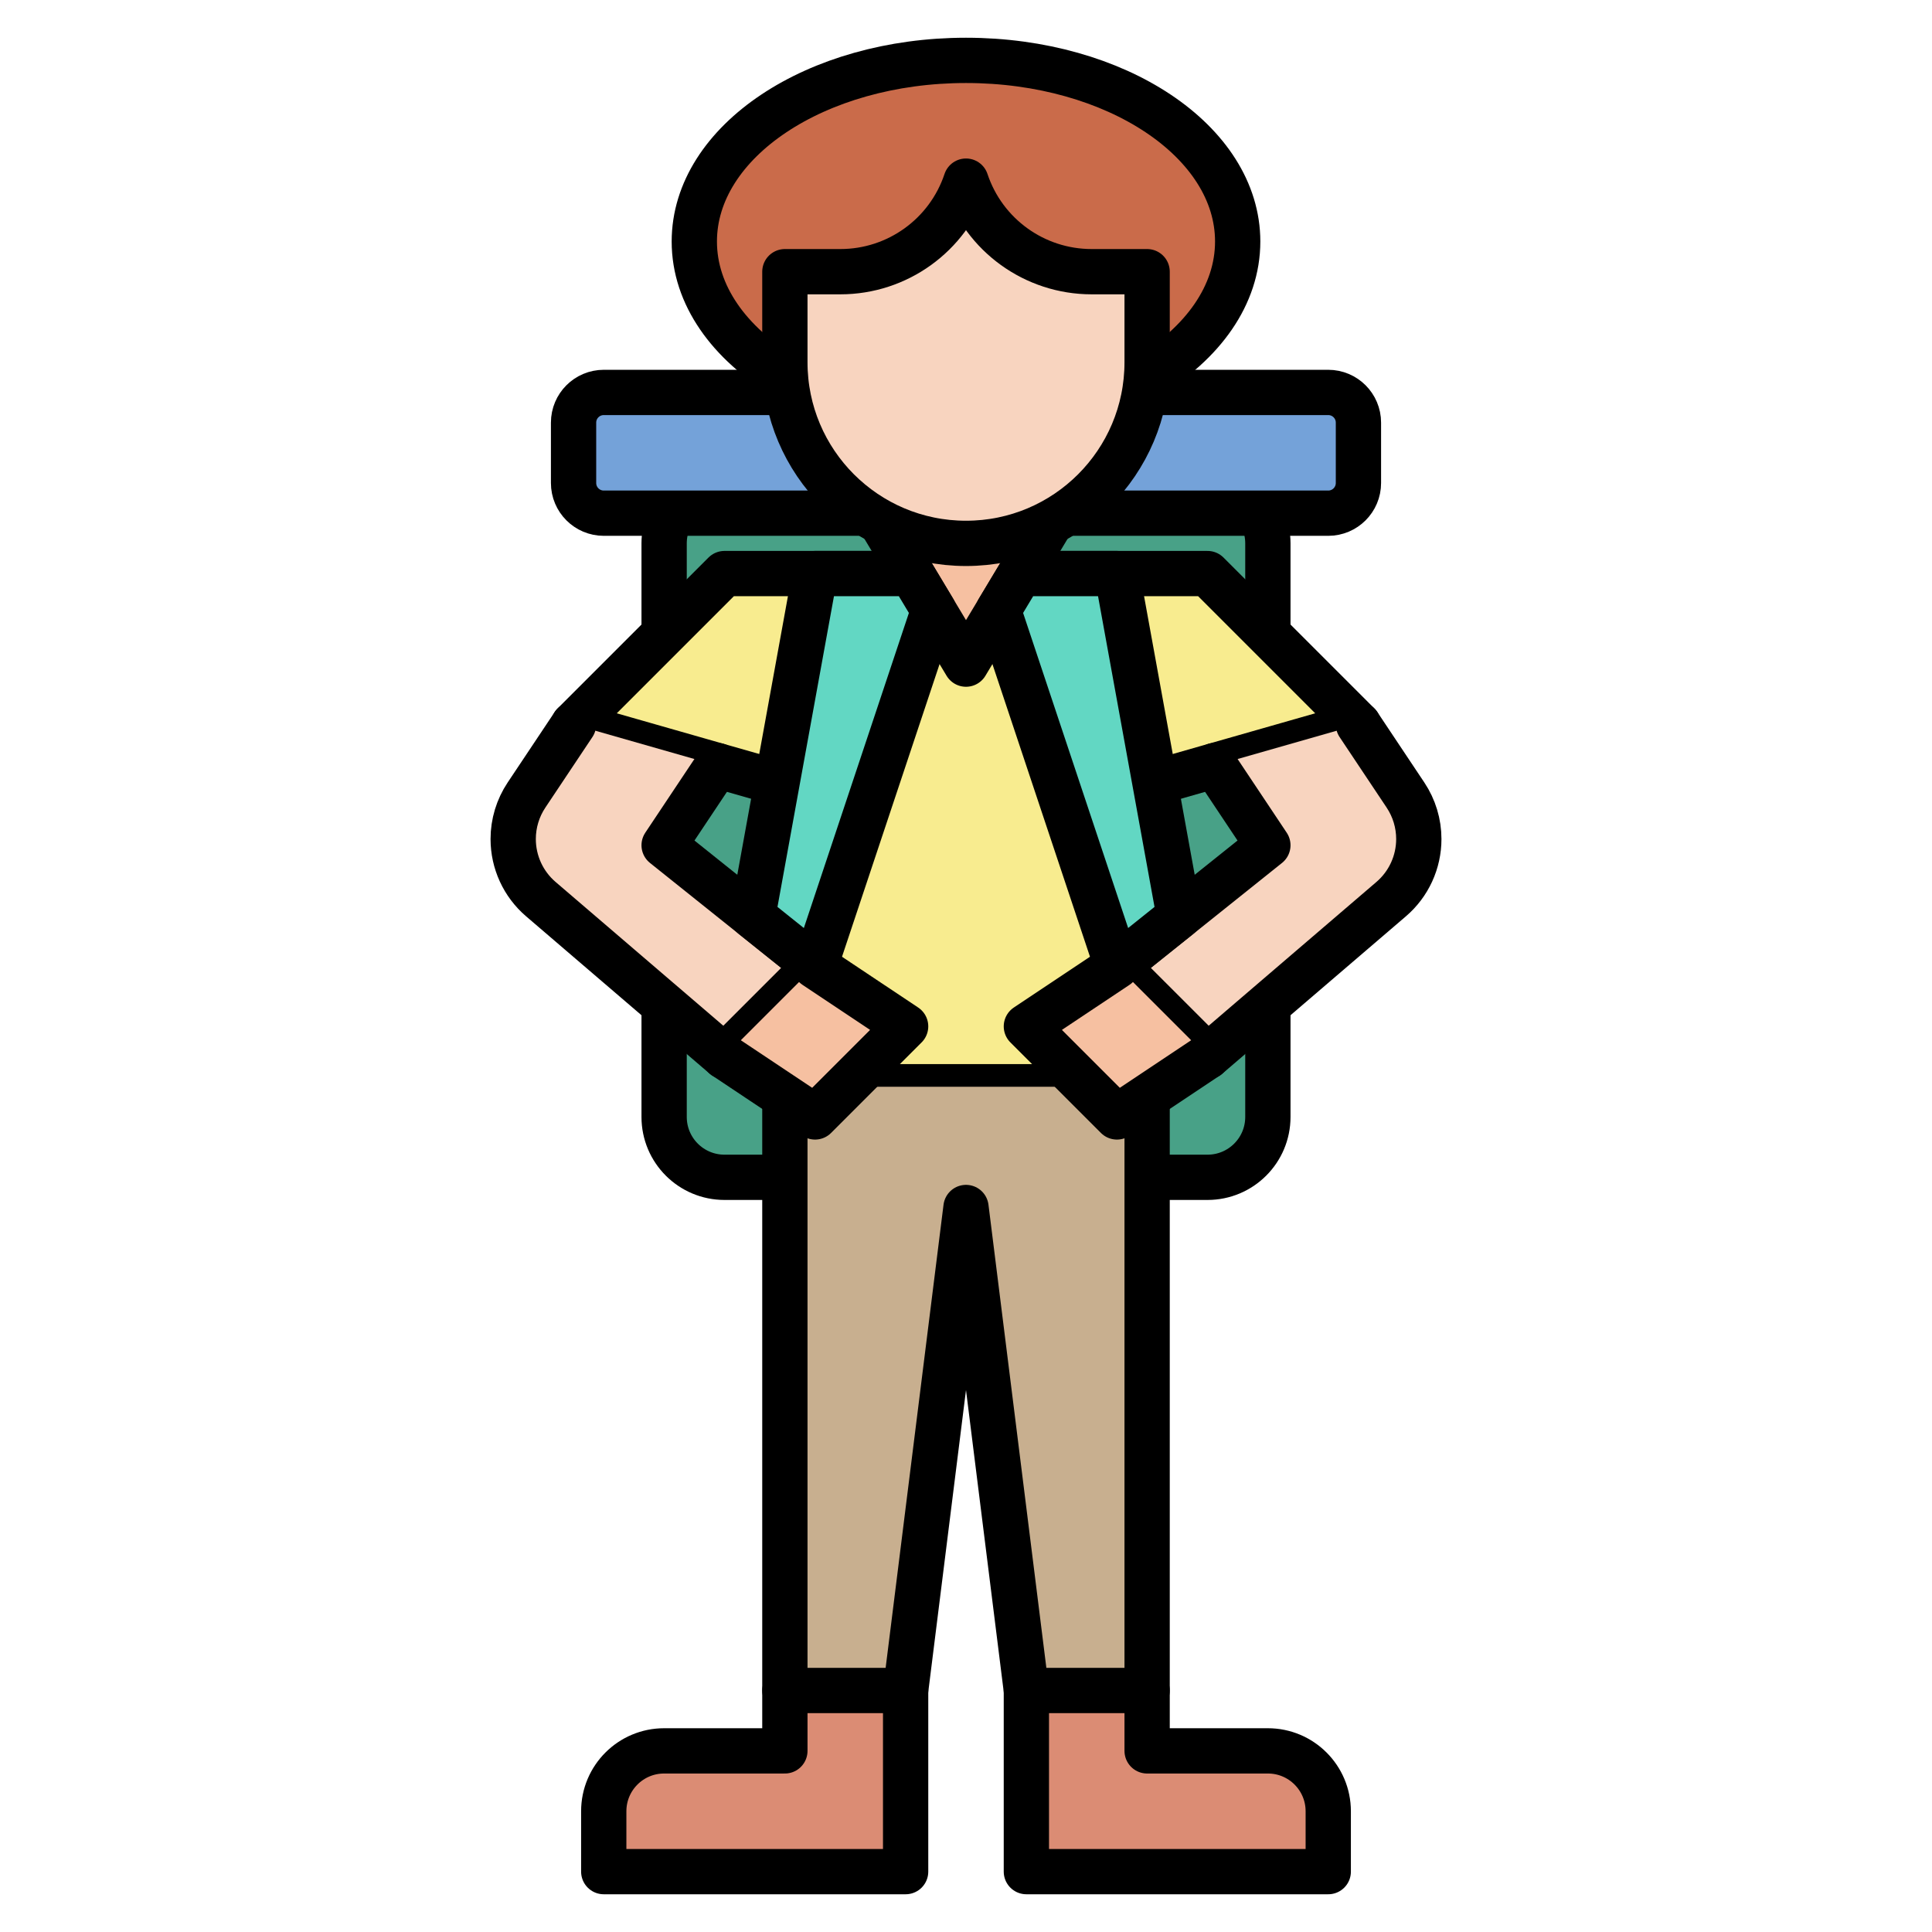
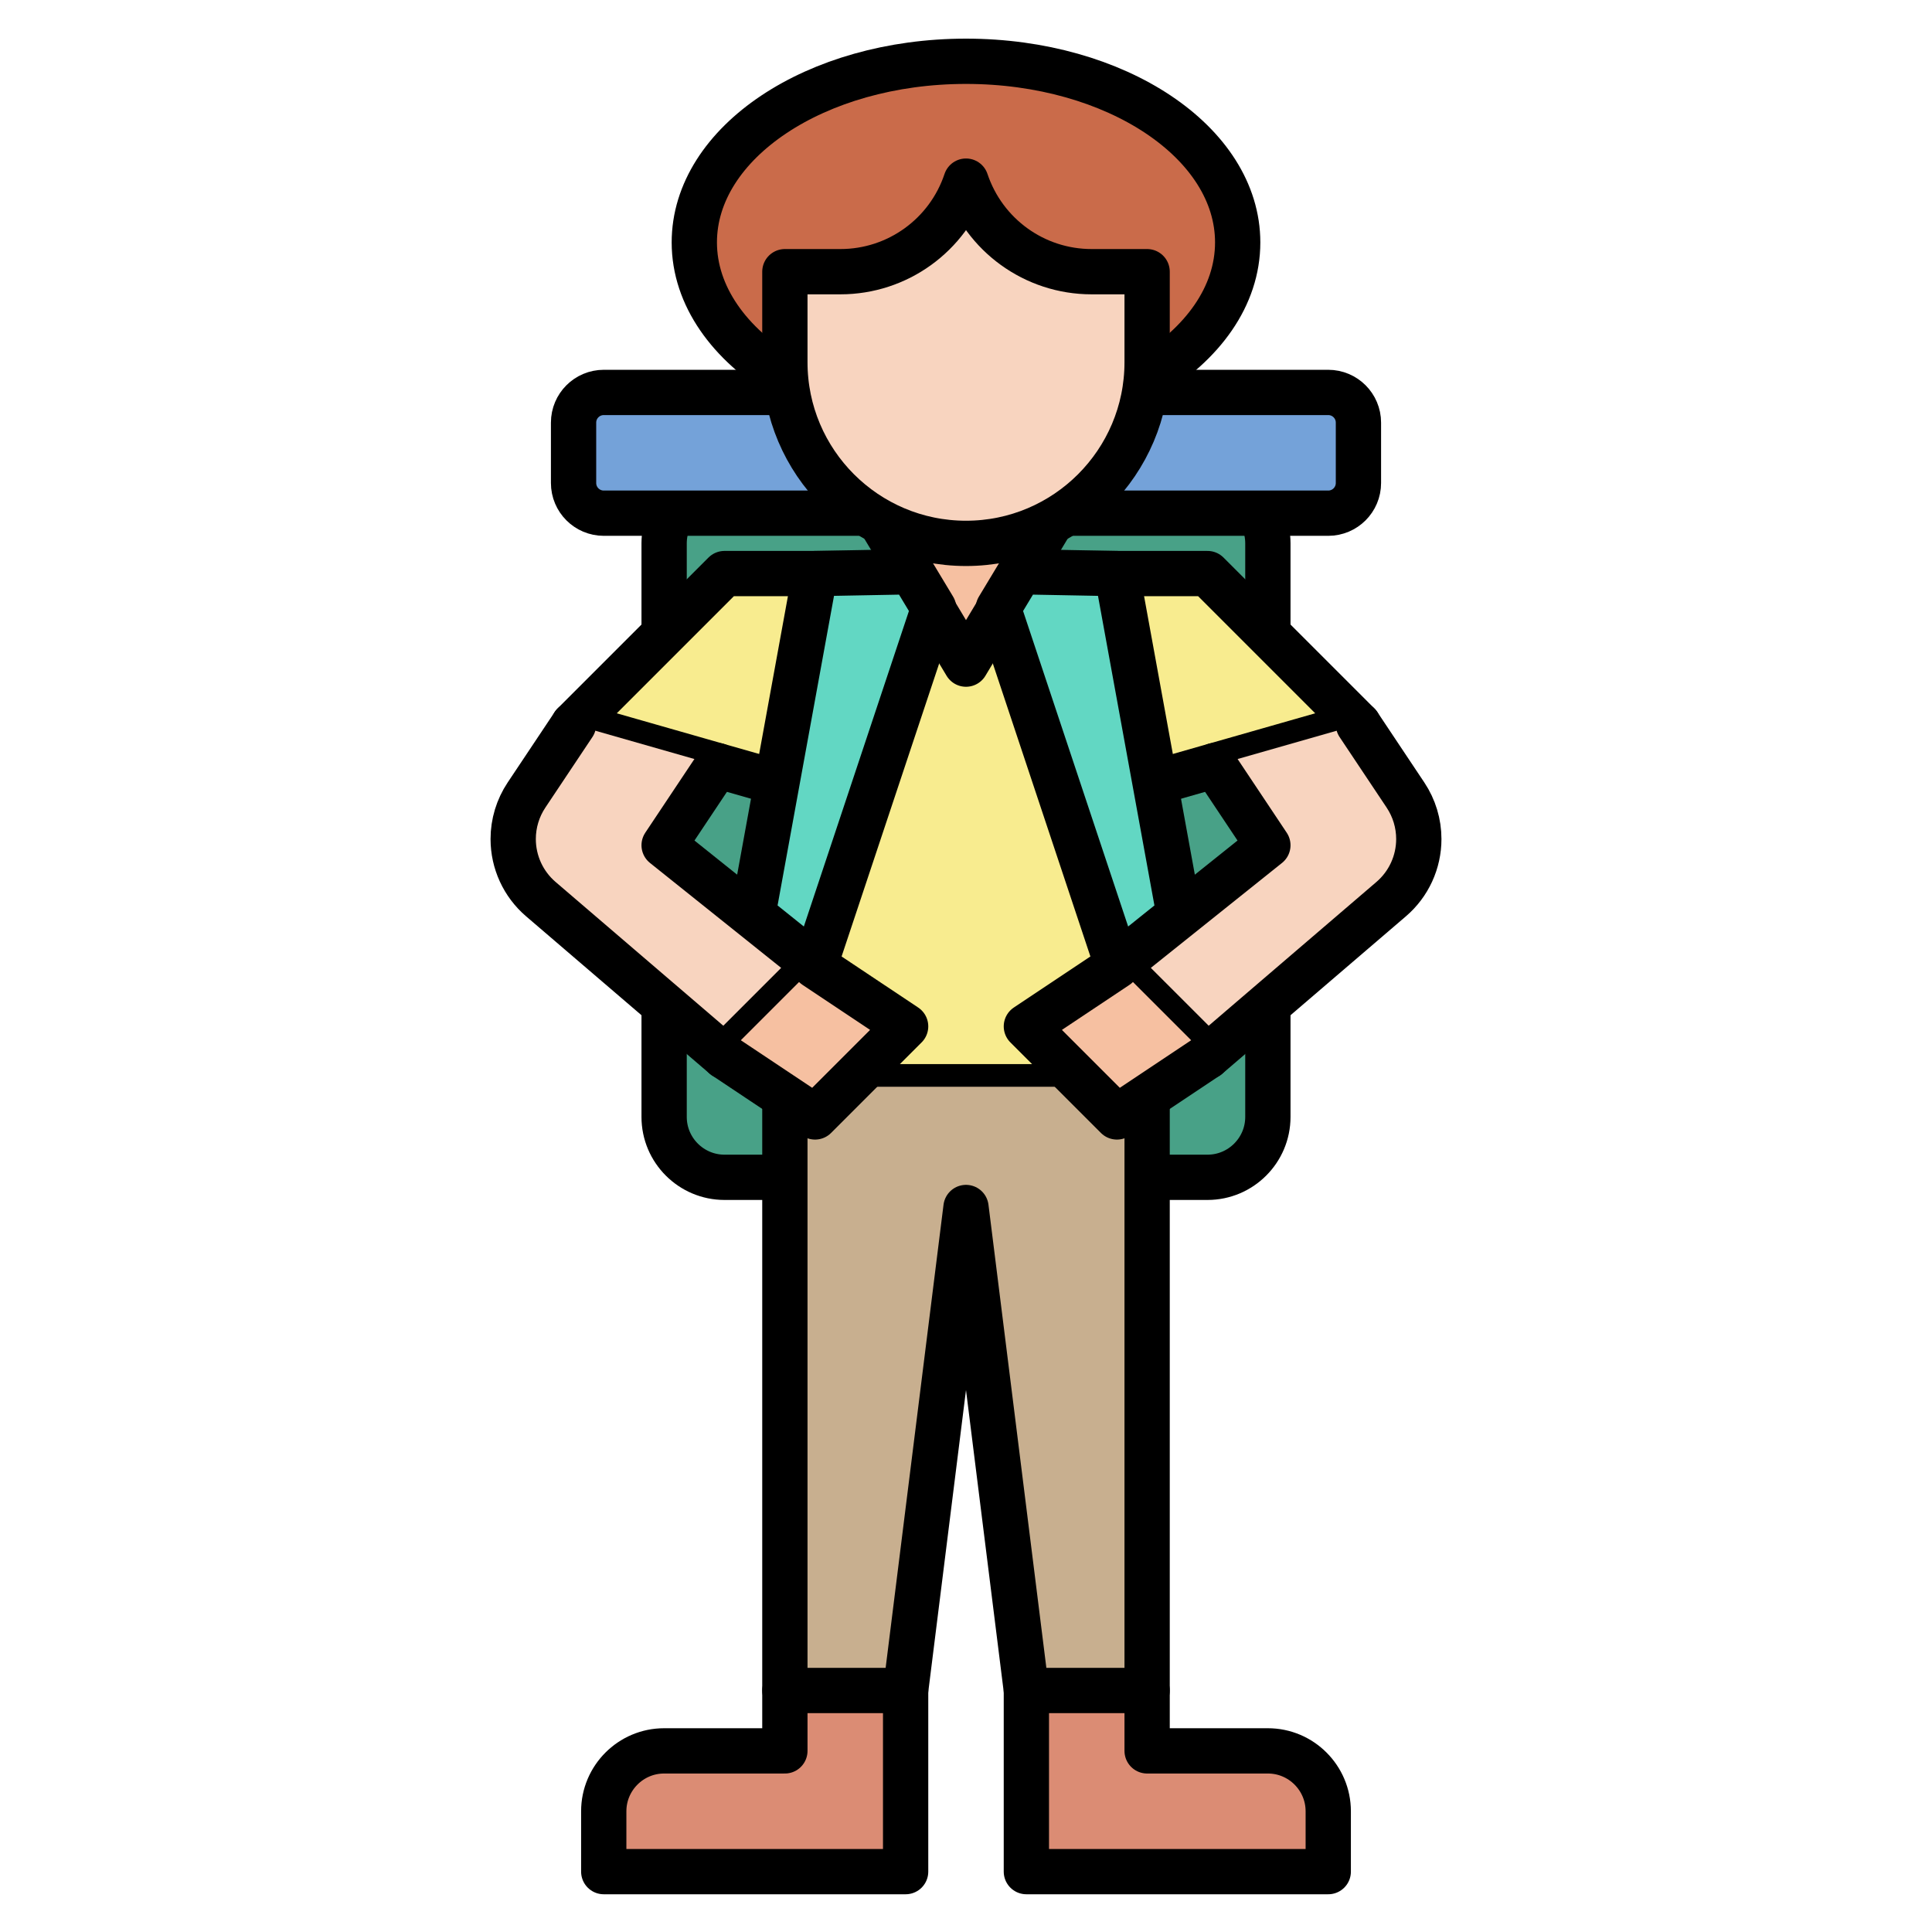
- <svg xmlns="http://www.w3.org/2000/svg" id="Layer_3" enable-background="new 0 0 64 64" height="512" viewBox="0 0 64 64" width="512" version="1.1">
-   <defs id="defs35" />
-   <path d="m40 39h-16c-1.105 0-2-.895-2-2v-19c0-1.105.895-2 2-2h16c1.105 0 2 .895 2 2v19c0 1.105-.895 2-2 2z" fill="#48a187" id="path2" style="stroke:#000000;stroke-opacity:1;stroke-width:1.5;stroke-miterlimit:4;stroke-dasharray:none;stroke-linejoin:round;stroke-linecap:round" />
-   <path d="m30 19h-6l-5 5 7 2v10h12v-10l7-2-5-5h-6" fill="#f8ec8f" id="path4" style="stroke:#000000;stroke-opacity:1;stroke-width:1.5;stroke-miterlimit:4;stroke-dasharray:none;stroke-linejoin:round;stroke-linecap:round" />
-   <path d="m19 24-1.56 2.339c-.287.431-.44.937-.44 1.455 0 .765.334 1.493.916 1.991l6.084 5.215 3-3-5-4 1.76-2.64" fill="#f8d4bf" id="path6" style="stroke:#000000;stroke-opacity:1;stroke-width:1.5;stroke-miterlimit:4;stroke-dasharray:none;stroke-linejoin:round;stroke-linecap:round" />
-   <path d="m45 24 1.56 2.339c.287.431.44.937.44 1.455 0 .765-.334 1.493-.916 1.991l-6.084 5.215-3-3 5-4-1.76-2.64" fill="#f8d4bf" id="path8" style="stroke:#000000;stroke-opacity:1;stroke-width:1.5;stroke-miterlimit:4;stroke-dasharray:none;stroke-linejoin:round;stroke-linecap:round" />
-   <path d="m30 56v6h-10v-2c0-1.105.895-2 2-2h4v-2" fill="#db8c74" id="path10" style="stroke:#000000;stroke-opacity:1;stroke-width:1.5;stroke-miterlimit:4;stroke-dasharray:none;stroke-linejoin:round;stroke-linecap:round" />
-   <path d="m34 56v6h10v-2c0-1.105-.895-2-2-2h-4v-2" fill="#db8c74" id="path12" style="stroke:#000000;stroke-opacity:1;stroke-width:1.5;stroke-miterlimit:4;stroke-dasharray:none;stroke-linejoin:round;stroke-linecap:round" />
-   <path d="m38 36v20h-4l-2-16-2 16h-4v-20" fill="#c8af8f" id="path14" style="stroke:#000000;stroke-opacity:1;stroke-width:1.5;stroke-miterlimit:4;stroke-dasharray:none;stroke-linejoin:round;stroke-linecap:round" />
-   <path d="m29 17 3 5 3-5" fill="#f6c0a1" id="path16" style="stroke:#000000;stroke-opacity:1;stroke-width:1.5;stroke-miterlimit:4;stroke-dasharray:none;stroke-linejoin:round;stroke-linecap:round" />
-   <path d="m37 19 2.063 11.349-2.063 1.651-3.929-11.786.729-1.214z" fill="#62d7c3" id="path18" style="stroke:#000000;stroke-opacity:1;stroke-width:1.5;stroke-miterlimit:4;stroke-dasharray:none;stroke-linejoin:round;stroke-linecap:round" />
-   <path d="m27 19-2.063 11.349 2.063 1.651 3.929-11.786-.729-1.214z" fill="#62d7c3" id="path20" style="stroke:#000000;stroke-opacity:1;stroke-width:1.5;stroke-miterlimit:4;stroke-dasharray:none;stroke-linejoin:round;stroke-linecap:round" />
-   <path d="m27 32 3 2-3 3-3-2" fill="#f6c0a1" id="path22" style="stroke:#000000;stroke-opacity:1;stroke-width:1.5;stroke-miterlimit:4;stroke-dasharray:none;stroke-linejoin:round;stroke-linecap:round" />
-   <path d="m37 32-3 2 3 3 3-2" fill="#f6c0a1" id="path24" style="stroke:#000000;stroke-opacity:1;stroke-width:1.5;stroke-miterlimit:4;stroke-dasharray:none;stroke-linejoin:round;stroke-linecap:round" />
-   <path d="m44 17h-24c-.552 0-1-.448-1-1v-2c0-.552.448-1 1-1h24c.552 0 1 .448 1 1v2c0 .552-.448 1-1 1z" fill="#74a2d9" id="path26" style="stroke:#000000;stroke-opacity:1;stroke-width:1.5;stroke-miterlimit:4;stroke-dasharray:none;stroke-linejoin:round;stroke-linecap:round" />
-   <path d="m26 12.472c-1.841-1.099-3-2.695-3-4.472 0-3.314 4.029-6 9-6s9 2.686 9 6c0 1.777-1.159 3.373-3 4.472" fill="#ca6b4a" id="path28" style="stroke:#000000;stroke-opacity:1;stroke-width:1.5;stroke-miterlimit:4;stroke-dasharray:none;stroke-linejoin:round;stroke-linecap:round" />
-   <path d="m32 6c-.597 1.792-2.274 3-4.162 3h-1.838v3c0 3.314 2.686 6 6 6 3.314 0 6-2.686 6-6v-3h-1.838c-1.888 0-3.565-1.208-4.162-3z" fill="#f8d4bf" id="path30" style="stroke:#000000;stroke-opacity:1;stroke-width:1.5;stroke-miterlimit:4;stroke-dasharray:none;stroke-linejoin:round;stroke-linecap:round" />
+ <svg xmlns="http://www.w3.org/2000/svg" width="512" height="512" enable-background="new 0 0 64 64" version="1.1" viewBox="0 0 64 64">
+   <g stroke="#000" stroke-linecap="round" stroke-linejoin="round" stroke-width="1.5">
+     <path d="m40 39h-16c-1.1 0-2-0.895-2-2v-19c0-1.1 0.895-2 2-2h16c1.1 0 2 0.895 2 2v19c0 1.1-0.895 2-2 2z" fill="#48a187" />
+     <path d="m30 19h-6l-5 5 7 2v10h12v-10l7-2-5-5h-6" fill="#f8ec8f" />
+     <path d="m19 24-1.56 2.339c-.287.431-.44.937-.44 1.455 0 .765.334 1.493.916 1.991l6.084 5.215 3-3-5-4 1.76-2.64" fill="#f8d4bf" />
+     <path d="m45 24 1.56 2.339c.287.431.44.937.44 1.455 0 .765-.334 1.493-.916 1.991l-6.084 5.215-3-3 5-4-1.76-2.64" fill="#f8d4bf" />
+     <path d="m30 56v6h-10v-2c0-1.1 0.895-2 2-2h4v-2" fill="#db8c74" />
+     <path d="m34 56v6h10v-2c0-1.1-0.895-2-2-2h-4v-2" fill="#db8c74" />
+     <path d="m38 36v20h-4l-2-16-2 16h-4v-20" fill="#c8af8f" />
+     <path d="m29 17 3 5 3-5" fill="#f6c0a1" />
+     <path d="m37 19 2.06 11.3-2.06 1.65-3.93-11.8 0.729-1.21z" fill="#62d7c3" />
+     <path d="m27 19-2.06 11.3 2.06 1.65 3.93-11.8-0.729-1.21z" fill="#62d7c3" />
+     <path d="m27 32 3 2-3 3-3-2" fill="#f6c0a1" />
+     <path d="m37 32-3 2 3 3 3-2" fill="#f6c0a1" />
+     <path d="m44 17h-24c-.552 0-1-.448-1-1v-2c0-.552.448-1 1-1h24c.552 0 1 .448 1 1v2c0 .552-.448 1-1 1z" fill="#74a2d9" />
+     <path d="m26 12.5c-1.84-1.1-3-2.7-3-4.47 0-3.31 4.03-6 9-6s9 2.69 9 6c0 1.78-1.16 3.37-3 4.47" fill="#ca6b4a" />
+     <path d="m32 6c-0.597 1.79-2.27 3-4.16 3h-1.84v3c0 3.31 2.69 6 6 6s6-2.69 6-6v-3h-1.84c-1.89 0-3.56-1.21-4.16-3z" fill="#f8d4bf" />
+   </g>
</svg>
